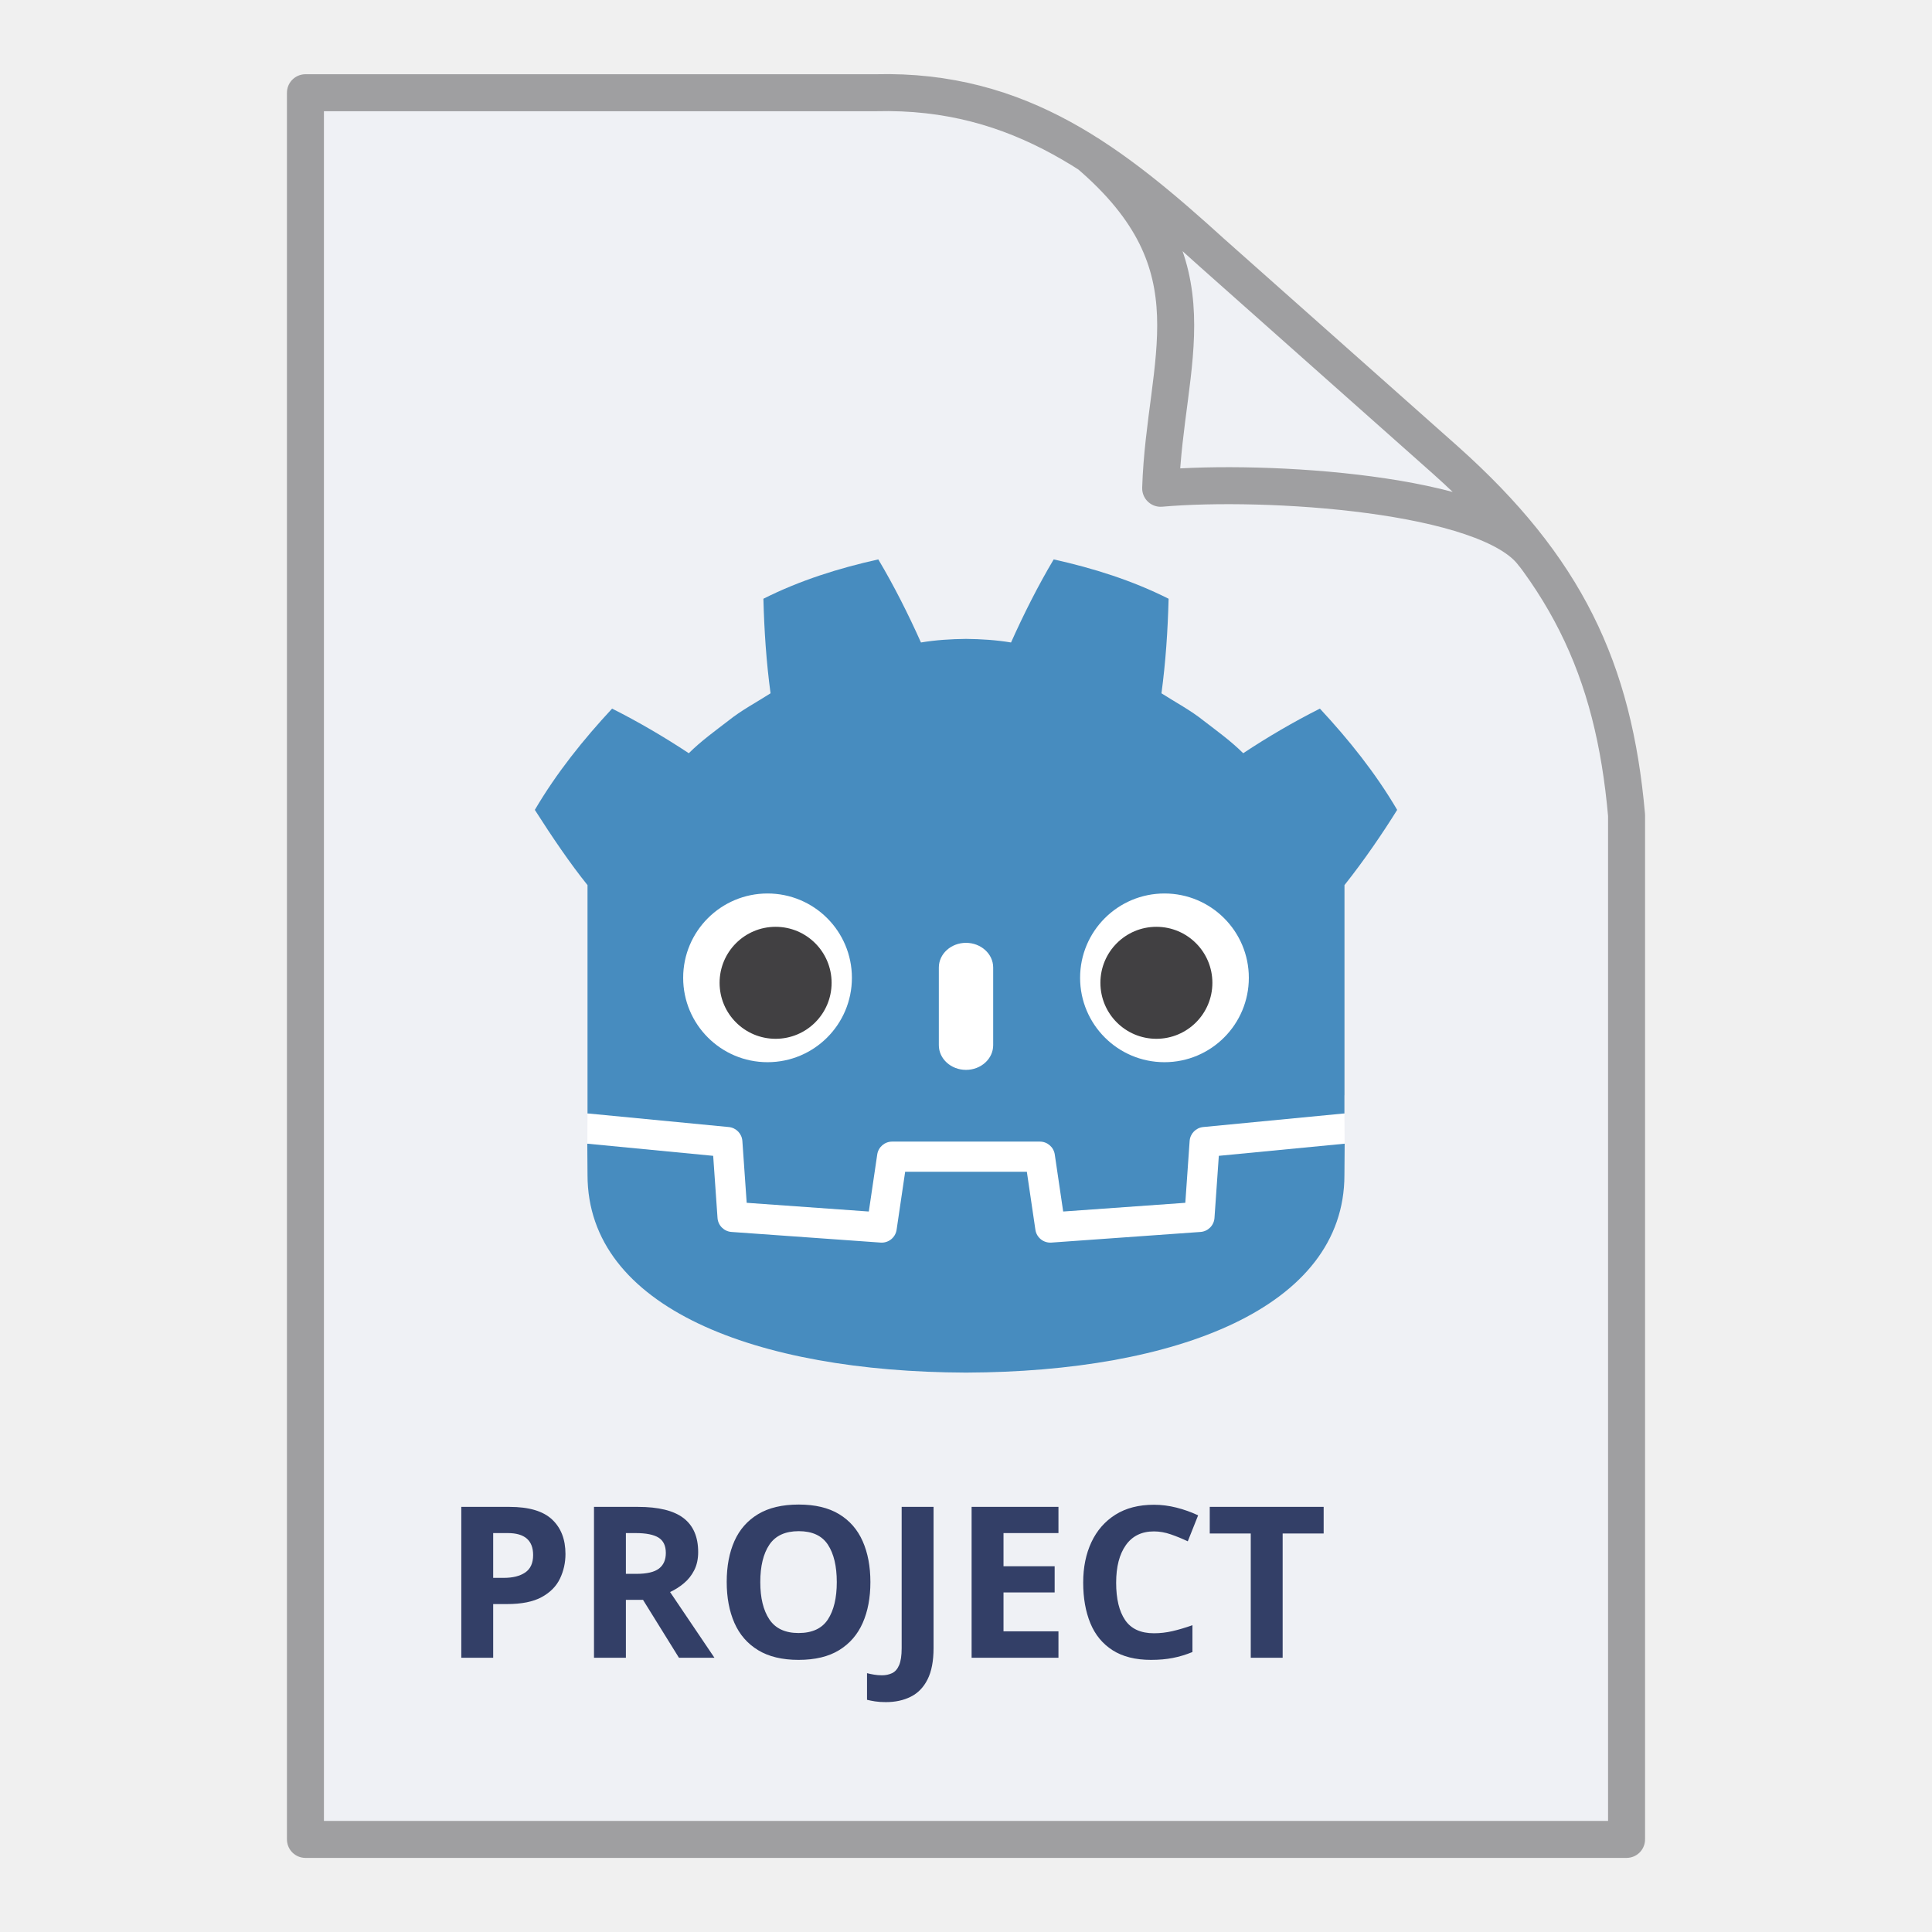
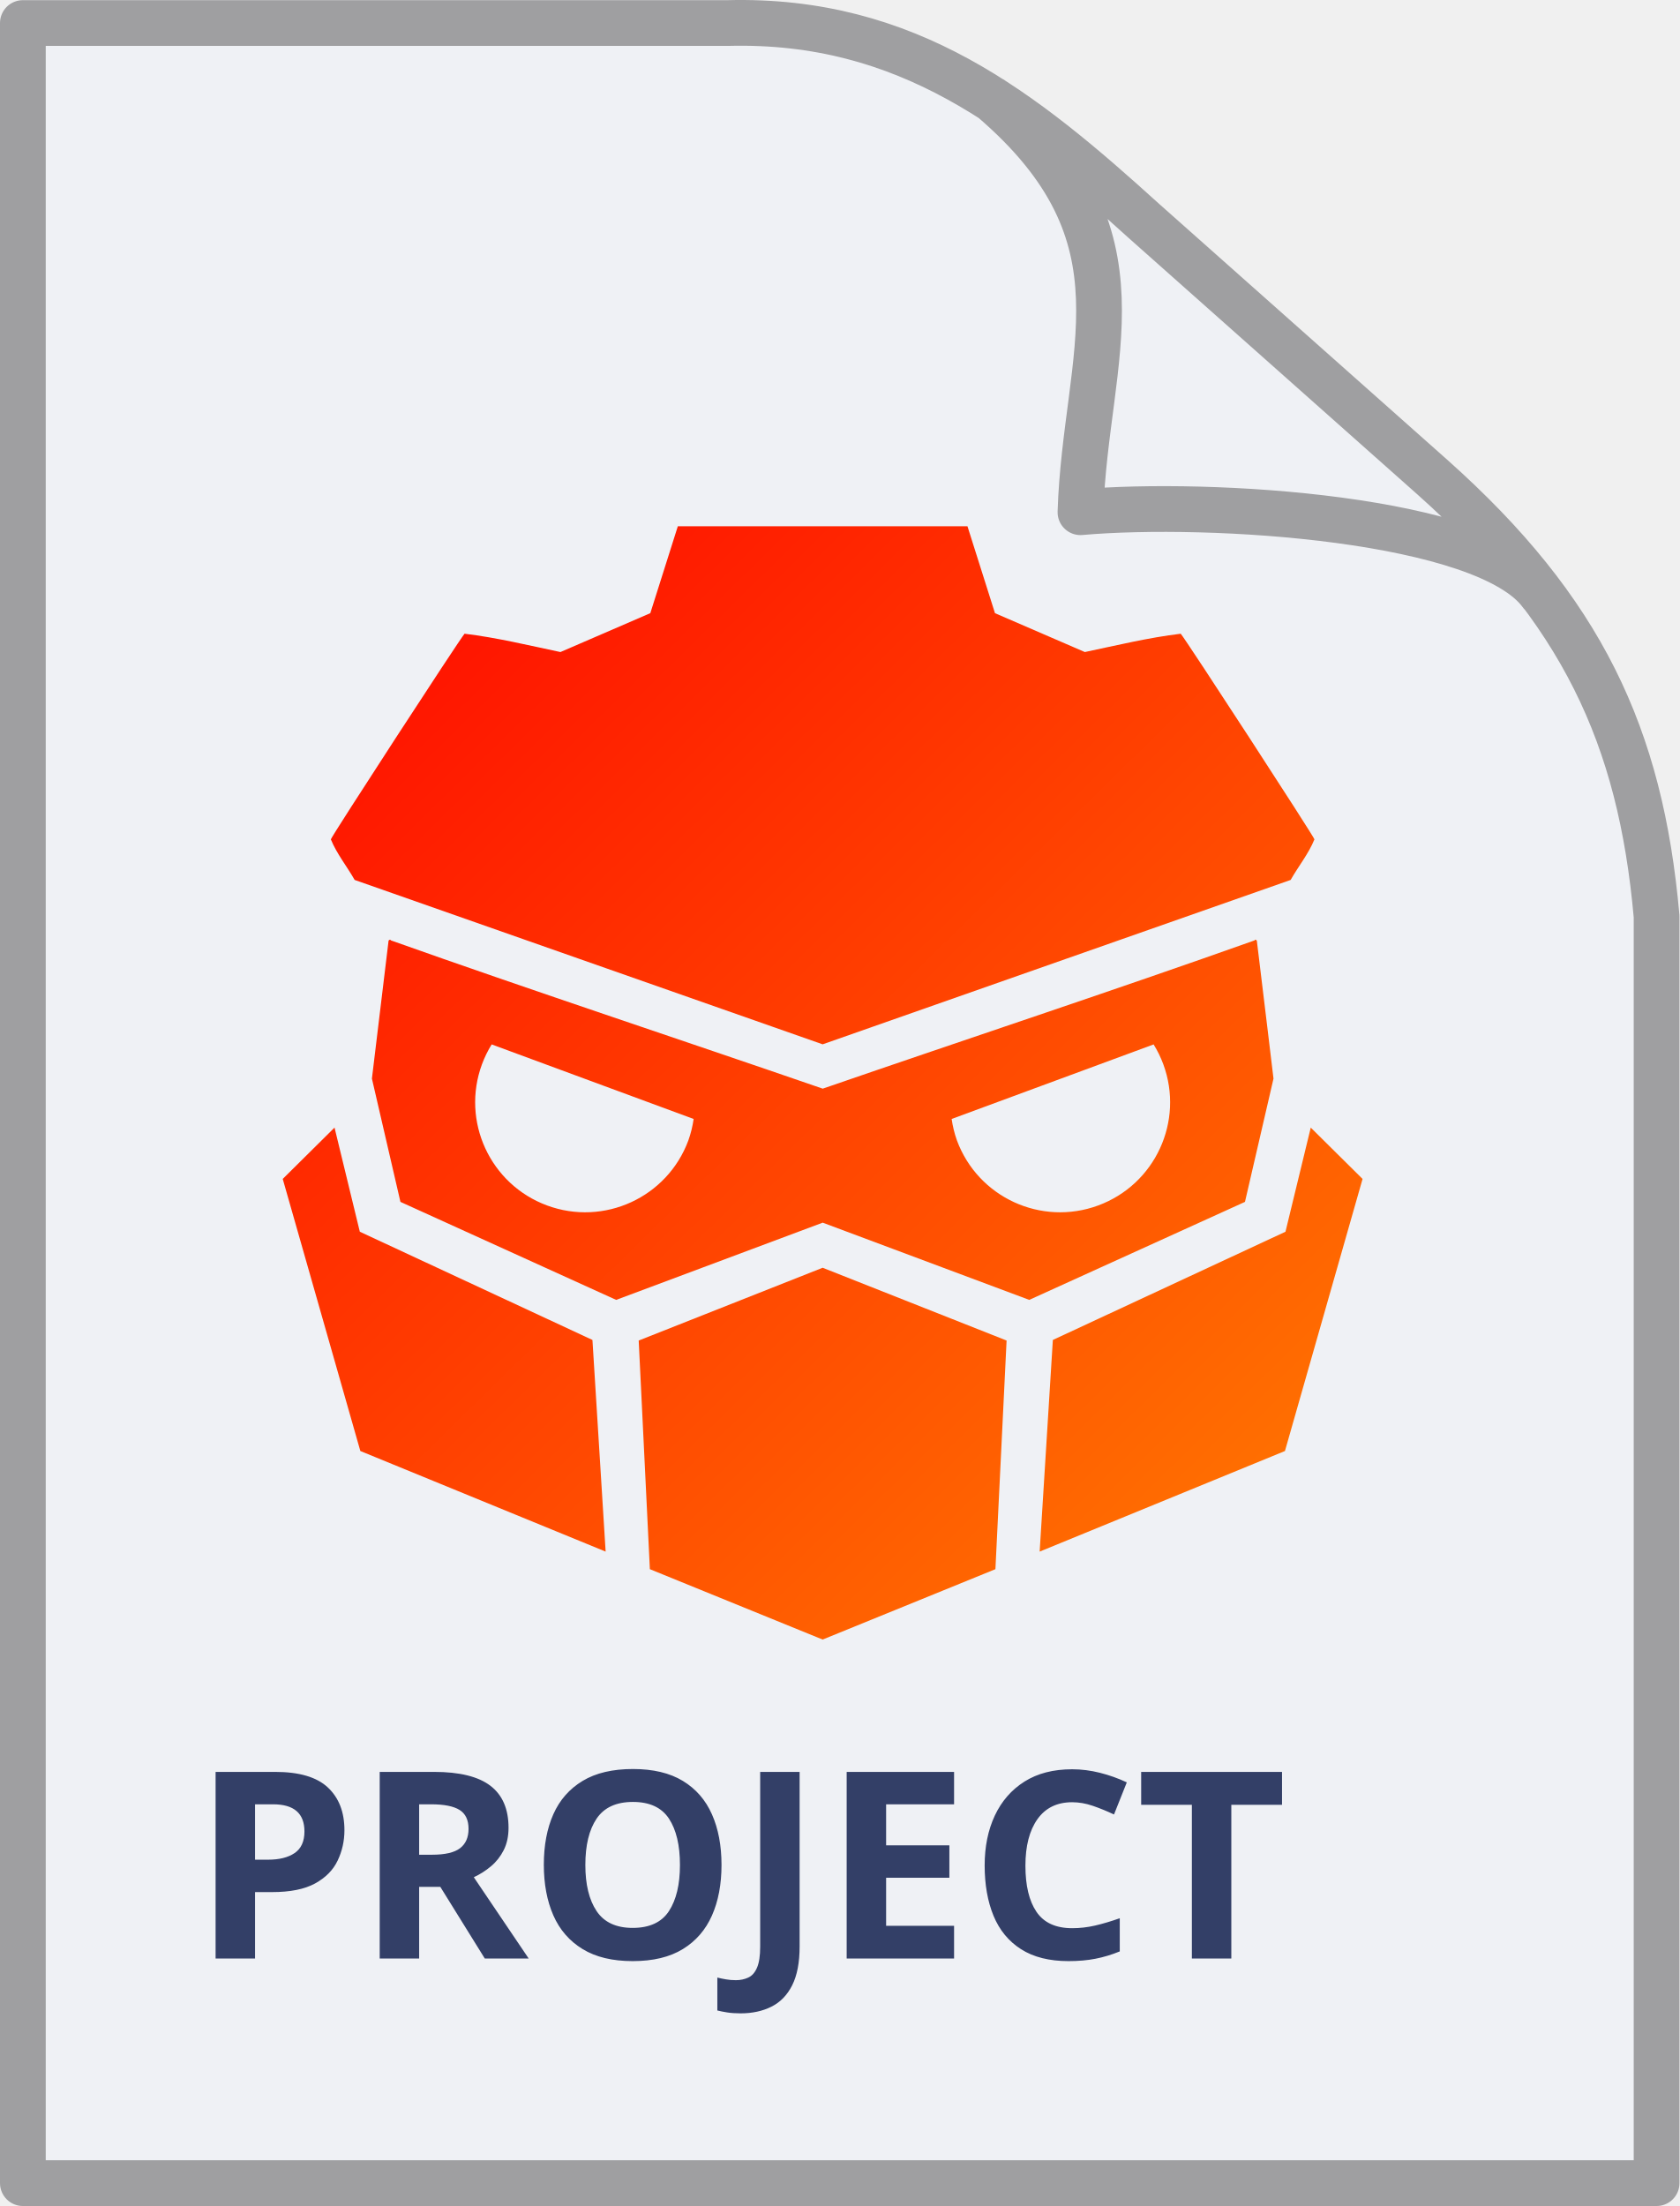
- <svg xmlns="http://www.w3.org/2000/svg" width="1024" height="1024">
-   <path fill="#eff1f5" stroke="#9f9fa1" stroke-linecap="round" stroke-linejoin="round" stroke-width="19.603" d="m812.681 293.783c-23.575-32.542-141.93-39.864-197.505-34.983 2.17-68.048 31.457-117.655-37.966-177.025m-415.32-32.625h302.11c77.128-2.02 126.554 37.836 178.444 84.882l123.665 109.83c63.819 56.94 89.13 110.624 96 188.174v542.885h-700.219z" />
-   <g stroke-width=".32">
-     <path fill="#fff" d="m712.572 590.17s-.666-4.089-1.056-4.052l-74.179 7.157a12.056 12.056 0 0 0 -10.9 11.191l-2.038 29.21-57.387 4.094-3.905-26.472c-.868-5.888-6.01-10.327-11.961-10.327h-78.292c-5.95 0-11.09 4.439-11.96 10.327l-3.906 26.472-57.387-4.095-2.038-29.208a12.057 12.057 0 0 0 -10.901-11.194l-74.214-7.155c-.384-.037-.665 4.056-1.049 4.056l-.1 16.052 62.853 10.136 2.059 29.47c.416 5.965 5.23 10.788 11.2 11.217l79.035 5.638c.299.021.594.033.89.033 5.94 0 11.072-4.44 11.941-10.329l4.017-27.237h57.414l4.017 27.237c.867 5.886 6.006 10.326 11.953 10.326.292 0 .583-.009.868-.03l79.046-5.638c5.967-.428 10.783-5.252 11.2-11.218l2.056-29.469 62.826-10.18z" />
-     <path fill="#478cbf" d="m311.398 469.127v121.042c.221.003.443.01.662.031l74.207 7.155c3.887.375 6.934 3.504 7.204 7.4l2.289 32.756 64.731 4.619 4.46-30.234c.578-3.92 3.942-6.824 7.904-6.824h78.292c3.962 0 7.326 2.904 7.904 6.824l4.458 30.234 64.733-4.619 2.287-32.757c.271-3.895 3.317-7.024 7.203-7.4l74.178-7.154c.22-.02.44-.028.66-.031v-9.658l.032-.01v-111.373c10.45-13.155 20.344-27.666 27.925-39.874-11.586-19.722-25.78-37.347-40.954-53.677-14.073 7.083-27.74 15.108-40.65 23.647-6.46-6.421-13.736-11.674-20.883-17.164-7.022-5.64-14.936-9.775-22.44-14.593 2.234-16.641 3.339-33.024 3.783-50.122-19.366-9.747-40.017-16.209-60.905-20.85-8.34 14.017-15.967 29.196-22.61 44.035-7.876-1.316-15.79-1.804-23.713-1.898v-.013c-.055 0-.107.013-.154.013-.05 0-.1-.013-.15-.013v.013c-7.937.095-15.845.582-23.724 1.898-6.638-14.84-14.261-30.018-22.613-44.035-20.879 4.641-41.532 11.104-60.895 20.85.442 17.098 1.548 33.48 3.788 50.122-7.52 4.818-15.423 8.953-22.447 14.592-7.137 5.491-14.425 10.745-20.887 17.165-12.91-8.539-26.573-16.564-40.65-23.646-15.173 16.329-29.36 33.953-40.95 53.676 9.107 14.297 18.879 28.668 27.925 39.873z" />
-     <path fill="#478cbf" d="m646 612.615-2.3 32.93a7.992 7.992 0 0 1 -7.402 7.413l-79.044 5.64a7.991 7.991 0 0 1 -8.474-6.806l-4.531-30.74h-64.496l-4.533 30.74c-.608 4.137-4.308 7.112-8.474 6.806l-79.043-5.64a7.992 7.992 0 0 1 -7.402-7.413l-2.3-32.931-66.726-6.434c.032 7.173.124 15.028.124 16.592 0 70.472 89.397 104.344 200.465 104.734h.273c111.07-.39 200.435-34.262 200.435-104.734 0-1.592.096-9.416.129-16.592z" />
-     <path fill="#fff" d="m451.527 518.261c0 24.71-20.02 44.725-44.72 44.725-24.688 0-44.714-20.016-44.714-44.725 0-24.691 20.026-44.697 44.713-44.697 24.7 0 44.72 20.006 44.72 44.697" />
-     <path fill="#414042" d="m440.766 520.915c0 16.388-13.283 29.671-29.684 29.671-16.393 0-29.684-13.283-29.684-29.671 0-16.39 13.29-29.685 29.684-29.685 16.401 0 29.684 13.295 29.684 29.685" />
-     <path fill="#fff" d="m511.997 567.054c-7.951 0-14.394-5.86-14.394-13.081v-41.17c0-7.216 6.444-13.08 14.394-13.08s14.408 5.864 14.408 13.08v41.17c0 7.222-6.458 13.081-14.408 13.081m60.477-48.793c0 24.71 20.02 44.725 44.724 44.725 24.686 0 44.71-20.016 44.71-44.725 0-24.691-20.024-44.697-44.71-44.697-24.704 0-44.724 20.006-44.724 44.697" />
-     <path fill="#414042" d="m583.238 520.915c0 16.388 13.279 29.671 29.668 29.671 16.405 0 29.683-13.283 29.683-29.671 0-16.39-13.278-29.685-29.684-29.685-16.388 0-29.668 13.295-29.668 29.685" />
-   </g>
-   <text x="234.416" y="878.644" fill="#333f67" font-family="Montserrat" font-size="16" font-weight="800" letter-spacing="0" word-spacing="0">
-     <tspan x="234.416" y="878.644" font-size="112">PROJECT</tspan>
+ <svg xmlns="http://www.w3.org/2000/svg" xmlns:xlink="http://www.w3.org/1999/xlink" xml:space="preserve" width="719.822" height="945.446">
+   <defs>
+     <linearGradient xlink:href="#a" id="b" x1="455.851" x2="524.112" y1="527.88" y2="597.427" gradientTransform="matrix(5.20288 0 0 5.20147 -2186.336 -2481.447)" gradientUnits="userSpaceOnUse" />
+     <linearGradient id="a">
+       <stop offset="0" stop-color="#ff1300" />
+       <stop offset="1" stop-color="#ff6e01" />
+     </linearGradient>
+   </defs>
+   <path fill="#eff1f5" stroke="#9f9fa1" stroke-linecap="round" stroke-linejoin="round" stroke-width="19.603" d="m 660.592,254.507 c -23.575,-32.542 -141.93,-39.864 -197.505,-34.983 2.17,-68.048 31.457,-117.655 -37.966,-177.025 M 9.801,9.874 H 311.911 c 77.128,-2.02 126.554,37.836 178.444,84.882 l 123.665,109.83 c 63.819,56.94 89.13,110.624 96,188.174 v 542.885 H 9.801 Z" />
+   <text x="82.327" y="839.368" fill="#333f67" font-family="Montserrat" font-size="16" font-weight="800" letter-spacing="0" word-spacing="0">
+     <tspan x="82.327" y="839.368" font-size="112">PROJECT</tspan>
  </text>
+   <path fill="url(#b)" d="m 290.518,225.547 -11.79,37.244 c -12.842,5.553 -25.682,11.106 -38.523,16.663 -13.624,-2.869 -27.285,-6.192 -41.092,-7.857 -2.184,2.453 -57.326,87.258 -57.311,88.134 2.541,6.221 6.904,11.572 10.204,17.393 L 352.589,447.575 553.17,377.125 c 3.301,-5.822 7.666,-11.173 10.204,-17.393 0,-0.876 -55.13,-85.681 -57.314,-88.134 -13.807,1.666 -27.466,4.988 -41.089,7.857 -12.839,-5.557 -25.684,-11.11 -38.523,-16.663 L 414.655,225.547 Z M 167.285,402.747 c -0.248,-0.09 -0.744,0.292 -0.744,0.418 -2.407,19.698 -7.137,59.106 -7.137,59.106 l 12.222,52.831 92.462,42.003 88.524,-33.101 88.526,33.101 92.462,-42.003 12.222,-52.831 c 0,0 -4.72,-39.409 -7.137,-59.106 0,-0.162 -0.893,-0.775 -0.893,-0.162 -60.527,21.515 -123.668,42.35 -185.165,63.572 -61.5,-21.221 -124.64,-42.057 -185.17,-63.572 0,-0.144 0,-0.231 -0.248,-0.258 z m 43.452,44.868 86.556,31.952 a 47.141,47.128 0 0 1 -2.258,9.182 47.141,47.128 0 0 1 -60.555,27.887 47.141,47.128 0 0 1 -27.895,-60.537 47.141,47.128 0 0 1 4.149,-8.483 z m 283.702,0 a 47.141,47.128 0 0 1 4.149,8.483 47.141,47.128 0 0 1 -27.895,60.537 47.141,47.128 0 0 1 -60.555,-27.887 47.141,47.128 0 0 1 -2.258,-9.182 z m -351.056,35.654 -22.202,21.996 33.265,116.609 105.13,43.112 -5.655,-90.711 -99.703,-46.384 z m 418.41,0 -10.835,44.622 -99.701,46.384 -5.658,90.711 105.133,-43.112 33.265,-116.609 z m -209.204,60.063 -78.839,31.193 4.785,97.992 74.052,30.161 74.052,-30.161 4.787,-97.992 z" style="font-variation-settings:normal;-inkscape-stroke:none" />
</svg>
